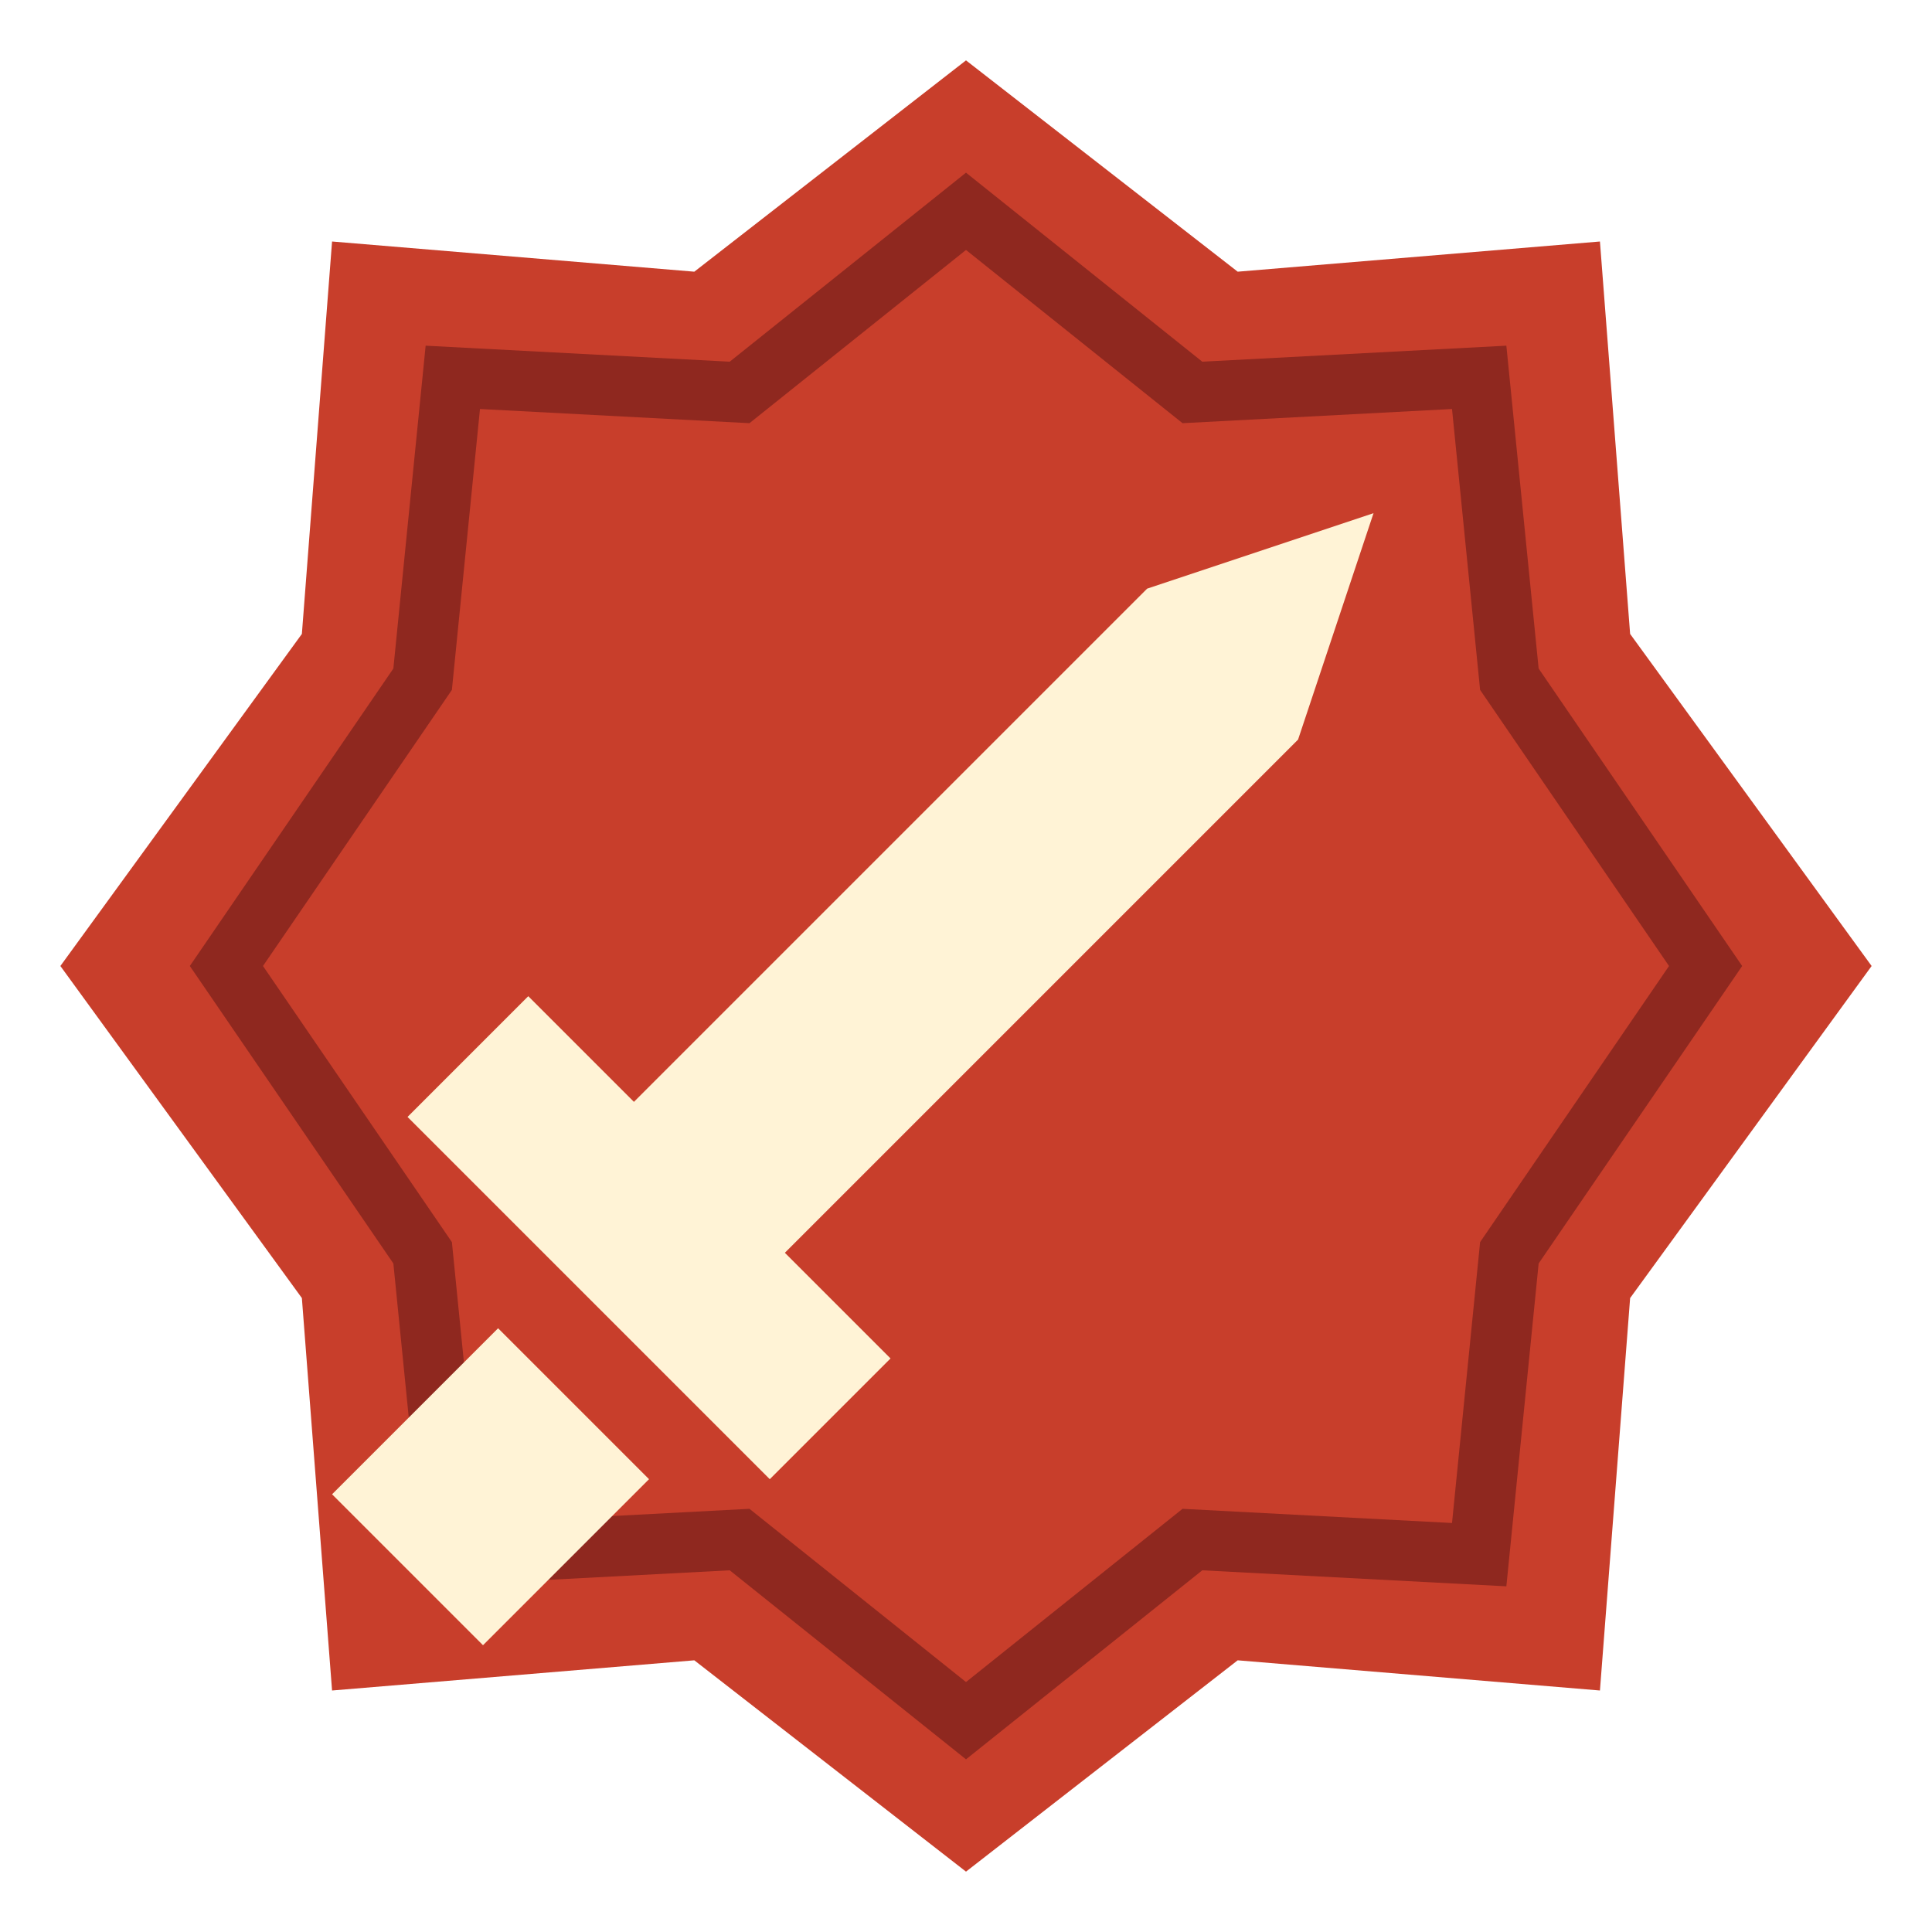
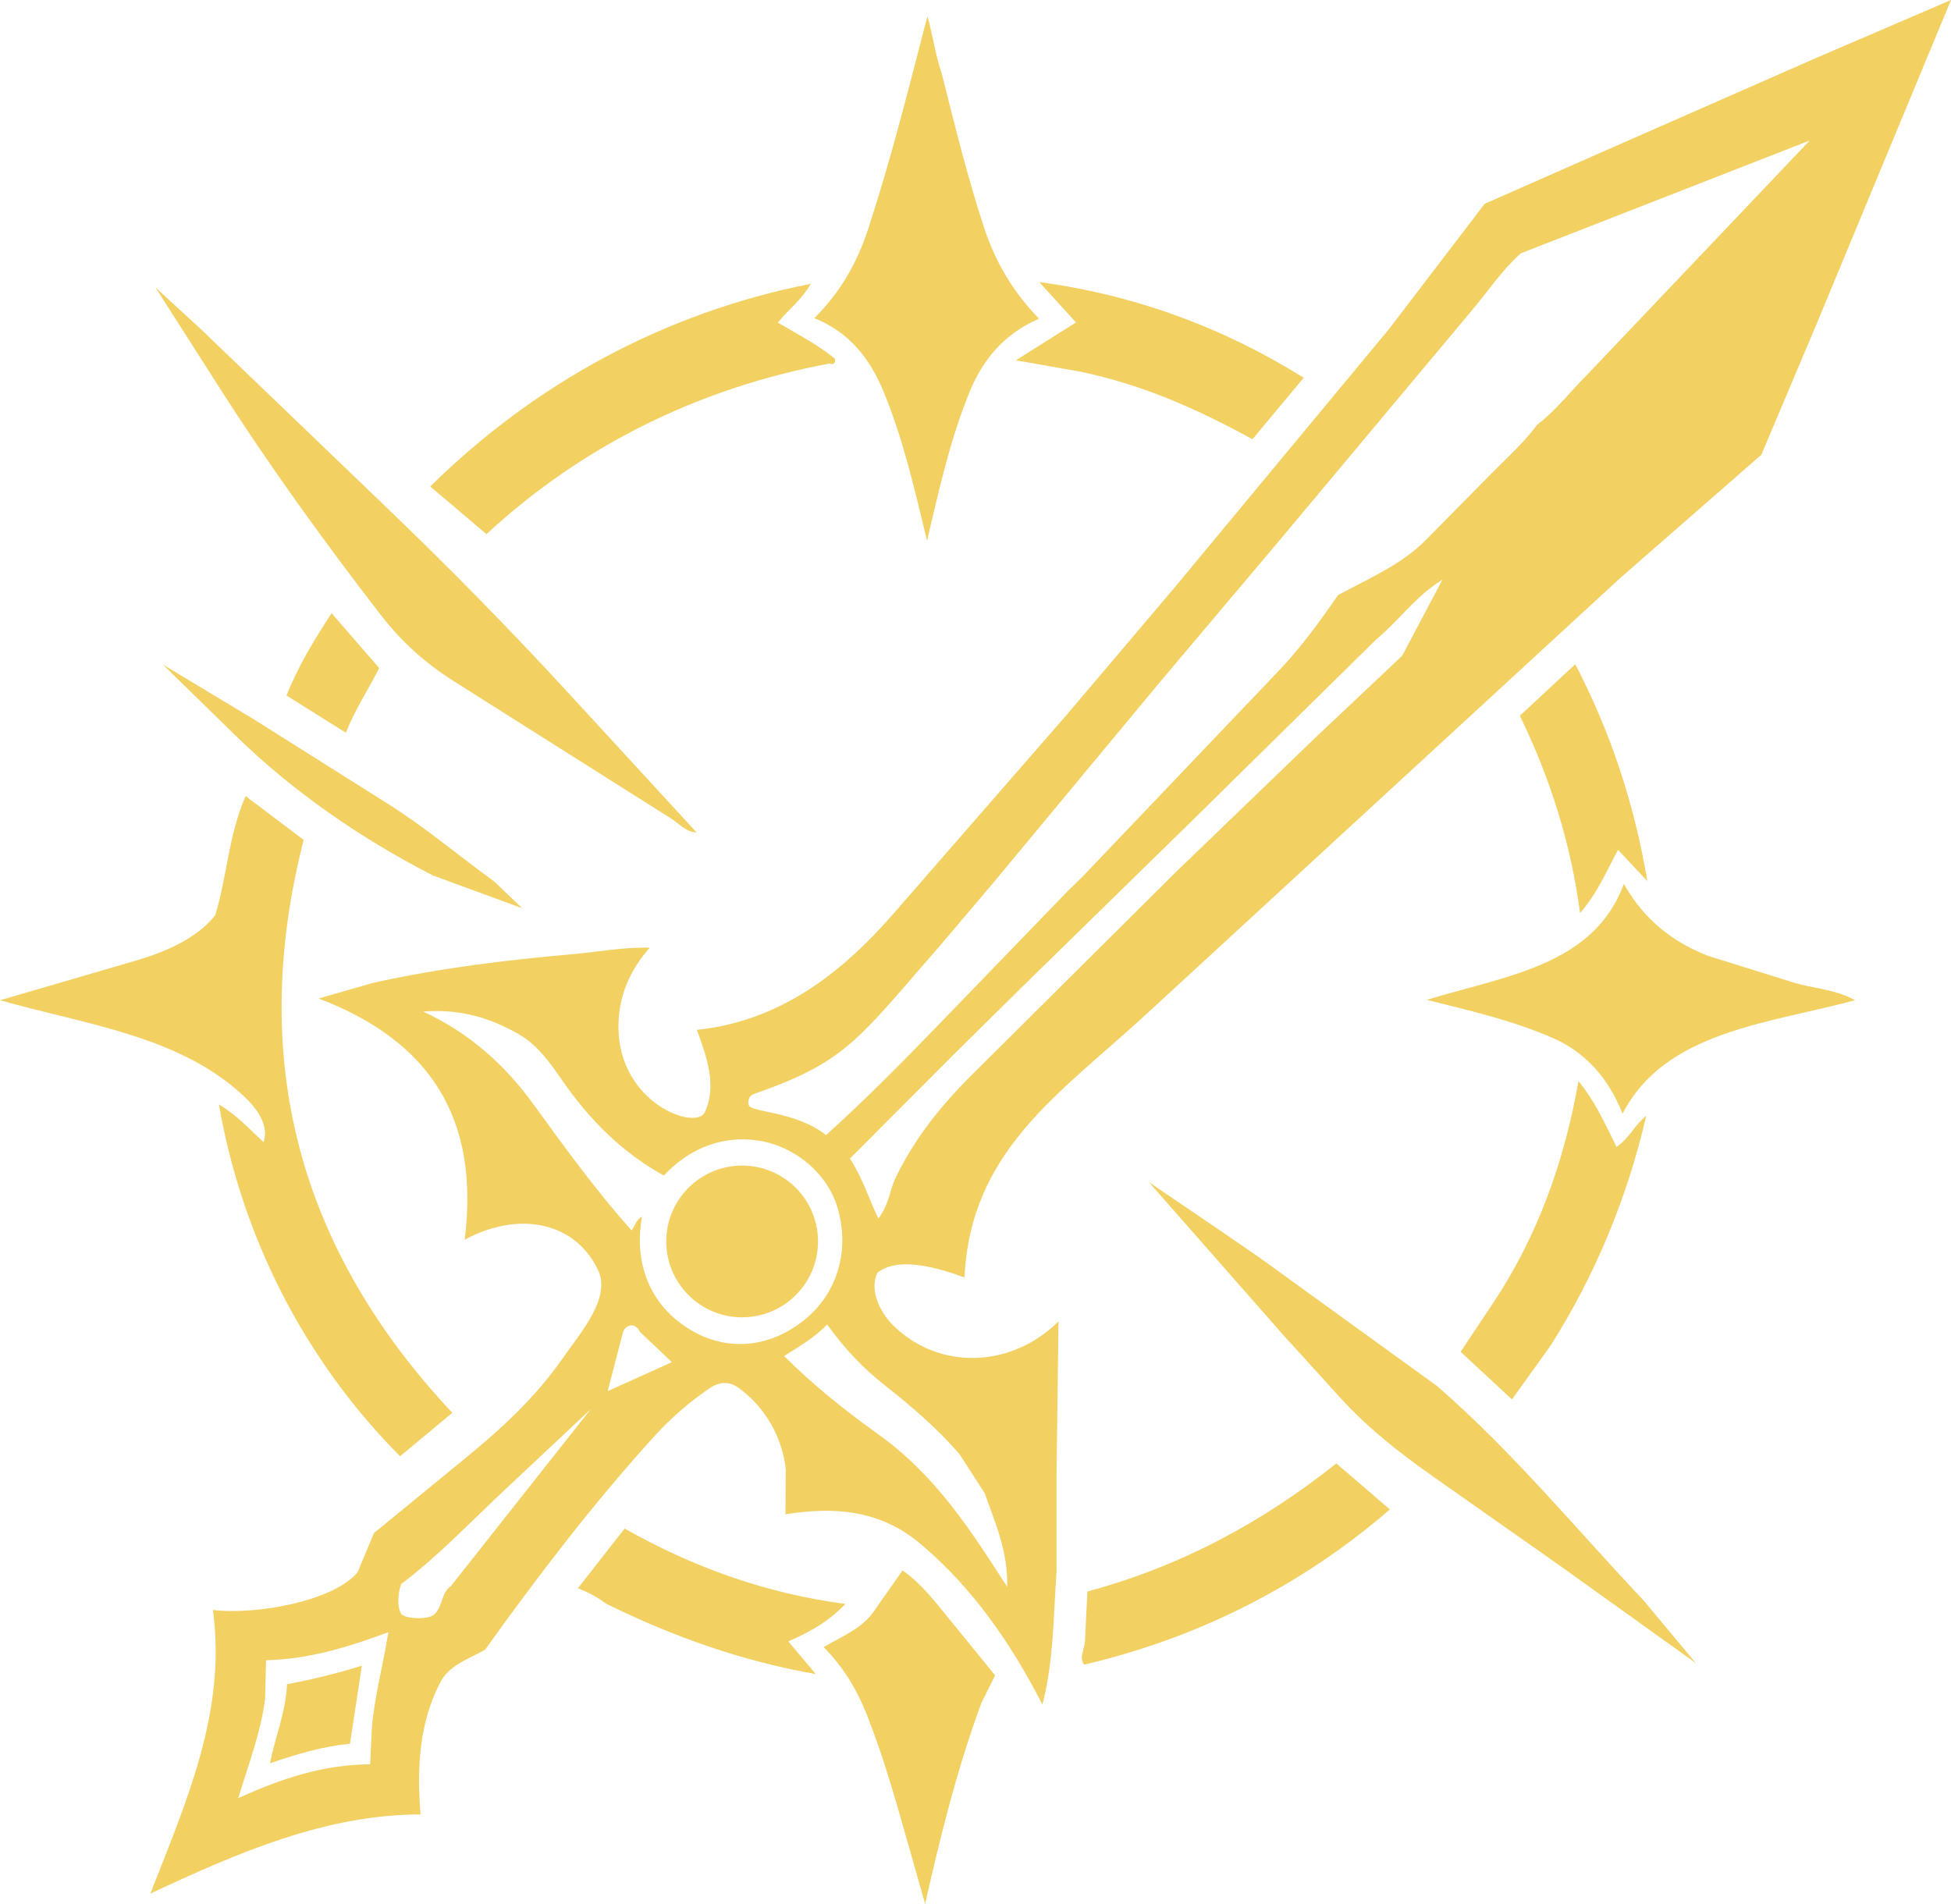
- <svg xmlns="http://www.w3.org/2000/svg" width="128" height="128" viewBox="0 0 128 128" fill="none">
-   <path d="M64 4L82 18L106 16L108 42L124 64L108 86L106 112L82 110L64 124L46 110L22 112L20 86L4 64L20 42L22 16L46 18L64 4Z" fill="#C83E2B" />
-   <path d="M64 14L79 26L98 25L100 45L113 64L100 83L98 103L79 102L64 114L49 102L30 103L28 83L15 64L28 45L30 25L49 26L64 14Z" stroke="#8F281F" stroke-width="4" />
-   <path d="M38 77L76 39L91 34L86 49L48 87L38 77Z" fill="#FFF3D6" />
-   <path d="M35 66L59 90L51 98L27 74L35 66Z" fill="#FFF3D6" />
-   <path d="M33 88L43 98L32 109L22 99L33 88Z" fill="#FFF3D6" />
+ <svg xmlns="http://www.w3.org/2000/svg" viewBox="0 0 503.7 491.58" fill="#F2D062">
+   <g id="_レイヤー_1-2" data-name="レイヤー 1">
+     <g>
+       <path d="M279.93,429.8c-1.44-1.61.07-4.04.17-5.94l.64-12.95c23.48-6.27,44.88-17.58,64.26-33.06l13.83,11.89c-22.47,19.44-49.15,33.08-78.89,40.06Z" />
+       <g>
+         <path d="M250.15,101.62c-5.07,12.56-7.73,25.07-10.82,38-3.2-13.33-6.09-26.06-11.18-38.42-3.5-8.51-8.74-15.35-17.91-19.06,6.74-6.71,11.02-14.2,13.94-23.14,5.92-18.13,10.39-36.04,15.25-54.79,1.51,5.31,2.04,9.93,3.71,14.79,3.41,13.55,6.63,26.74,11,39.99,2.99,9.05,7.64,16.6,14.1,23.3-9.05,3.94-14.54,10.51-18.1,19.33Z" />
+         <path d="M214.27,93.85c-33.25,6.16-63.75,20.95-88.67,44.07l-14.52-12.31c26.99-26.63,60.55-44.92,98.24-52.33-2.4,4.21-5.62,6.46-8.52,10.02,5.38,3.13,10.28,5.68,14.62,9.2.45.65.09,1.98-1.15,1.35Z" />
+         <path d="M278.45,95.89l-16.18-2.86,15.52-9.77-9.46-10.42c24.53,3.26,47.47,11.72,68.26,24.7l-13.24,15.87c-14.47-7.94-28.69-14.22-44.9-17.54Z" />
+       </g>
+       <g>
+         <path d="M478.93,258.25c-22.25,6.05-49.1,7.96-60.02,29.31-3.53-8.97-9.49-15.87-18.11-19.6-10.48-4.53-20.95-6.91-32.44-9.8,20.44-6.25,43.11-8.83,50.88-29.94,5.14,9.13,12.49,14.99,21.76,18.59l21.74,6.78c5.32,1.68,10.7,1.7,16.21,4.65Z" />
+         <path d="M400.29,347.48l-9.94,13.85-13.25-12.3,8.29-12.44c11.38-17.07,18.4-36.22,22.13-57.42,4.09,4.86,6.8,10.83,9.83,16.97,3.43-2.39,4.56-5.57,7.67-8.04-4.87,20.97-13.01,40.91-24.73,59.37Z" />
+         <path d="M417.73,219.41c-3.07,5.68-5.17,10.97-9.8,16.35-2.37-17.86-7.53-34.44-15.54-50.96l14.31-13.29c9.14,17.58,15.27,36.1,18.61,56l-7.59-8.1Z" />
+       </g>
+       <path d="M134.78,234.49l-23.03-8.45c-18.71-9.63-36.04-21.56-51.06-36.24l-18.64-18.21,23.49,14.14,34.47,21.73c9.82,6.19,18.35,13.43,27.68,20.22l7.1,6.81Z" />
+       <path d="M89.28,189.18l-15.31-9.6c3.18-7.96,7.22-14.44,11.64-21.26l12.29,14.18c-2.9,5.69-6.21,10.66-8.61,16.68Z" />
+       <g>
+         <path d="M38.82,488.92c9.43-24.12,19.68-47.11,16.16-73.23,11.3,1.36,31.26-2.35,37.34-9.73l4.23-10.12,23.88-19.57c9.36-7.68,17.84-15.53,24.81-25.51,4.89-7,12.59-15.68,9.13-22.9-6.13-12.78-20.96-15.1-34.41-7.75,3.94-31.07-8.73-51.32-37.72-62.3l14.36-4.11c16.89-3.7,33.69-5.8,51-7.31,6.97-.61,13.3-1.88,20.15-1.7-5.2,5.83-8.17,12.81-8.09,20.66.21,19.6,20.06,26.62,22.3,21.84,3.17-6.76.57-14.23-2.04-21.28,21.08-2.23,36.92-14.12,50.73-29.98l45.01-51.67,27.56-32.52,55.38-66.77,24.71-32.35,30.03-13.24,55.2-24.27L503.7,0l-34.72,83.69-14.25,33.73-36.44,31.83-122.51,112.76c-22.2,20.43-45.23,35.03-46.77,67.84-7.82-2.89-17.45-5.35-22.52-1.18-2.07,4.5.71,10.21,4.14,13.58,11.89,11.67,30.51,10.99,42.65-1.06l-.5,39.01v25.55c-.84,11.46-.68,22.67-3.64,34.37-8.29-16.09-17.96-30.01-31.3-41.34-10.35-8.78-21.96-9.88-35.05-7.79l.08-11.55c-.92-8.56-5.44-16.26-12.28-21.16-2.55-1.83-5.17-1.38-7.58.28-5.32,3.67-10,7.75-14.46,12.69-15.7,17.38-29.69,35.66-43.32,54.71-4.11,2.32-9.16,3.93-11.44,8.21-5.64,10.59-6.19,22.63-5.21,34.31-24.63.05-47.29,9.93-69.75,20.44ZM213.28,293.06c11-9.9,20.45-19.59,30.34-29.82l32.07-33.19,3.81-3.71,50.45-52.94c5.97-6.26,10.66-12.76,15.5-19.74,7.98-4.35,16.32-7.81,22.65-14.22l16.79-17.01c4.13-4.19,8.4-7.97,11.95-12.75,5.09-3.87,8.57-8.62,13.16-13.17l57.24-60.24-74.61,29.14c-4.93,4.43-8.13,9.35-12.32,14.36l-50.14,59.95-30.96,36.69-42.44,51.14-13.8,16.29-9.76,11.25c-13.18,15.19-18.71,20.51-38.51,27.35-1.31.45-1.78,1.85-1.37,2.94.74,1.94,11.87,1.42,19.96,7.7ZM226.77,314.63c2.95-3.95,2.86-7.38,4.53-10.69,4.99-10.24,11.7-18.55,19.77-26.57l52.61-52.3,35.91-34.6,22.42-21.16,10.41-19.67c-7.05,4.37-11.09,10.46-17.01,15.36l-49.13,48.36-42.42,41.49-17.39,17.18-27.03,27.1c3.36,5.26,4.86,10.39,7.33,15.48ZM206.36,341.81c9.65-6.93,13.25-18.57,9.86-30.01-2.67-9.02-11-15.47-19.22-17.09-9.93-1.96-19,1.68-25.61,8.82-10.87-6.01-19.34-14.55-26.41-24.82-3.05-4.44-6.3-8.94-10.96-11.63-7.31-4.22-15.27-6.68-24.74-5.89,12.08,5.66,21.03,13.67,28.78,24.38,8.06,11.15,15.89,21.89,24.96,32.11,1.24-1.61,1.23-2.76,2.73-3.53-1.98,10.74,1.26,20.76,9.54,27.18,9.46,7.34,21.07,7.68,31.09.48ZM173.45,351.7l-8.23-7.81c-.42-1.02-1.46-1.73-2.21-1.69-1.04.05-1.93.84-2.22,1.97l-3.91,15.03,16.58-7.49ZM260.03,409.72c.22-9.38-3.16-16.55-5.79-24.16l-6.55-10.13c-5.74-6.65-12.24-12.2-19.12-17.64-5.76-4.51-10.46-9.47-15.01-15.81-3.33,3.44-7,5.52-11.12,8.16,7.67,7.62,15.42,13.78,23.76,19.81,15.33,10.79,24.26,24.98,33.83,39.77ZM112.25,416.73c2.1-2.13,1.68-5.5,4.11-7.14l36.14-45.73-22.96,21.55c-8.62,8.09-16.55,16.5-25.94,23.57-.83,1.96-1.21,6.16.1,7.87,1.54,1.22,7.06,1.39,8.54-.11ZM95.58,455.52l.43-9.53c.73-8.15,2.79-15.51,4.25-24.56-10.91,4.05-20.53,6.93-31.57,7.25l-.26,10.07c-1.14,8.67-4.11,16.3-6.92,25.52,11.43-5.15,21.86-8.62,34.08-8.74Z" />
+         <path d="M56.52,285.15c4.79,2.94,7.39,5.91,11.5,9.74,1.44-3.82-1.16-8.08-4.53-11.34-16.61-16.07-41.17-18.94-63.48-25.29l34.83-10.16c7.4-2.16,15.82-5.57,20.73-11.79,3.06-9.97,3.44-20.76,7.84-30.76l14.99,11.32c-14.44,56.56-1.39,105.5,38.37,147.92l-13.48,11.21c-24.89-25.02-40.94-57.05-46.77-90.85Z" />
+         <path d="M179.83,214.94c-2.7-.1-4.28-2.15-6.62-3.63l-55.98-35.38c-7.66-4.84-13.72-10.38-19.26-17.58-14.6-18.97-28.4-38.01-41.28-58.2l-16.56-25.94,11.92,10.96,47.8,45.91c16.37,15.72,31.75,31.38,47.1,48.07l32.89,35.78Z" />
+         <path d="M437.81,429.4l-35.18-25.21-32.58-22.91c-8.89-6.25-16.97-12.6-24.29-20.67l-14.67-16.16-34.48-39.23,18.98,12.9,9.79,6.74,45.64,33.02c19.53,16.96,35.63,36.63,53.29,55.33l13.5,16.19Z" />
+         <path d="M238.85,491.58l-4.11-14.45c-3.3-11.6-6.43-22.96-10.86-34.18-2.63-6.66-6.05-12.43-11.25-17.68,4.84-2.8,9.86-4.77,12.91-9.13l7.48-10.67c4.87,3.49,8.11,7.72,11.61,12.02l12.28,15.08-3.54,7.15c-6.24,16.9-10.44,33.77-14.53,51.87Z" />
+         <path d="M210.63,432.25c-18.77-3.27-36.86-9.64-54.09-18.15-2.27-1.64-4.18-2.78-7.34-4.02l12.06-15.41c17.81,10.07,36.61,16.79,56.99,19.46-4.3,4.55-9.04,7.17-14.73,9.68l7.11,8.45Z" />
+         <circle cx="191.6" cy="320.54" r="19.59" />
+         <path d="M69.68,455.28c1.48-7.09,4.08-13.22,4.43-20.41,6.65-1.29,12.68-2.71,19.31-4.8l-3.06,20.15c-7.12.75-13.16,2.5-20.68,5.06Z" />
+       </g>
+     </g>
+   </g>
</svg>
